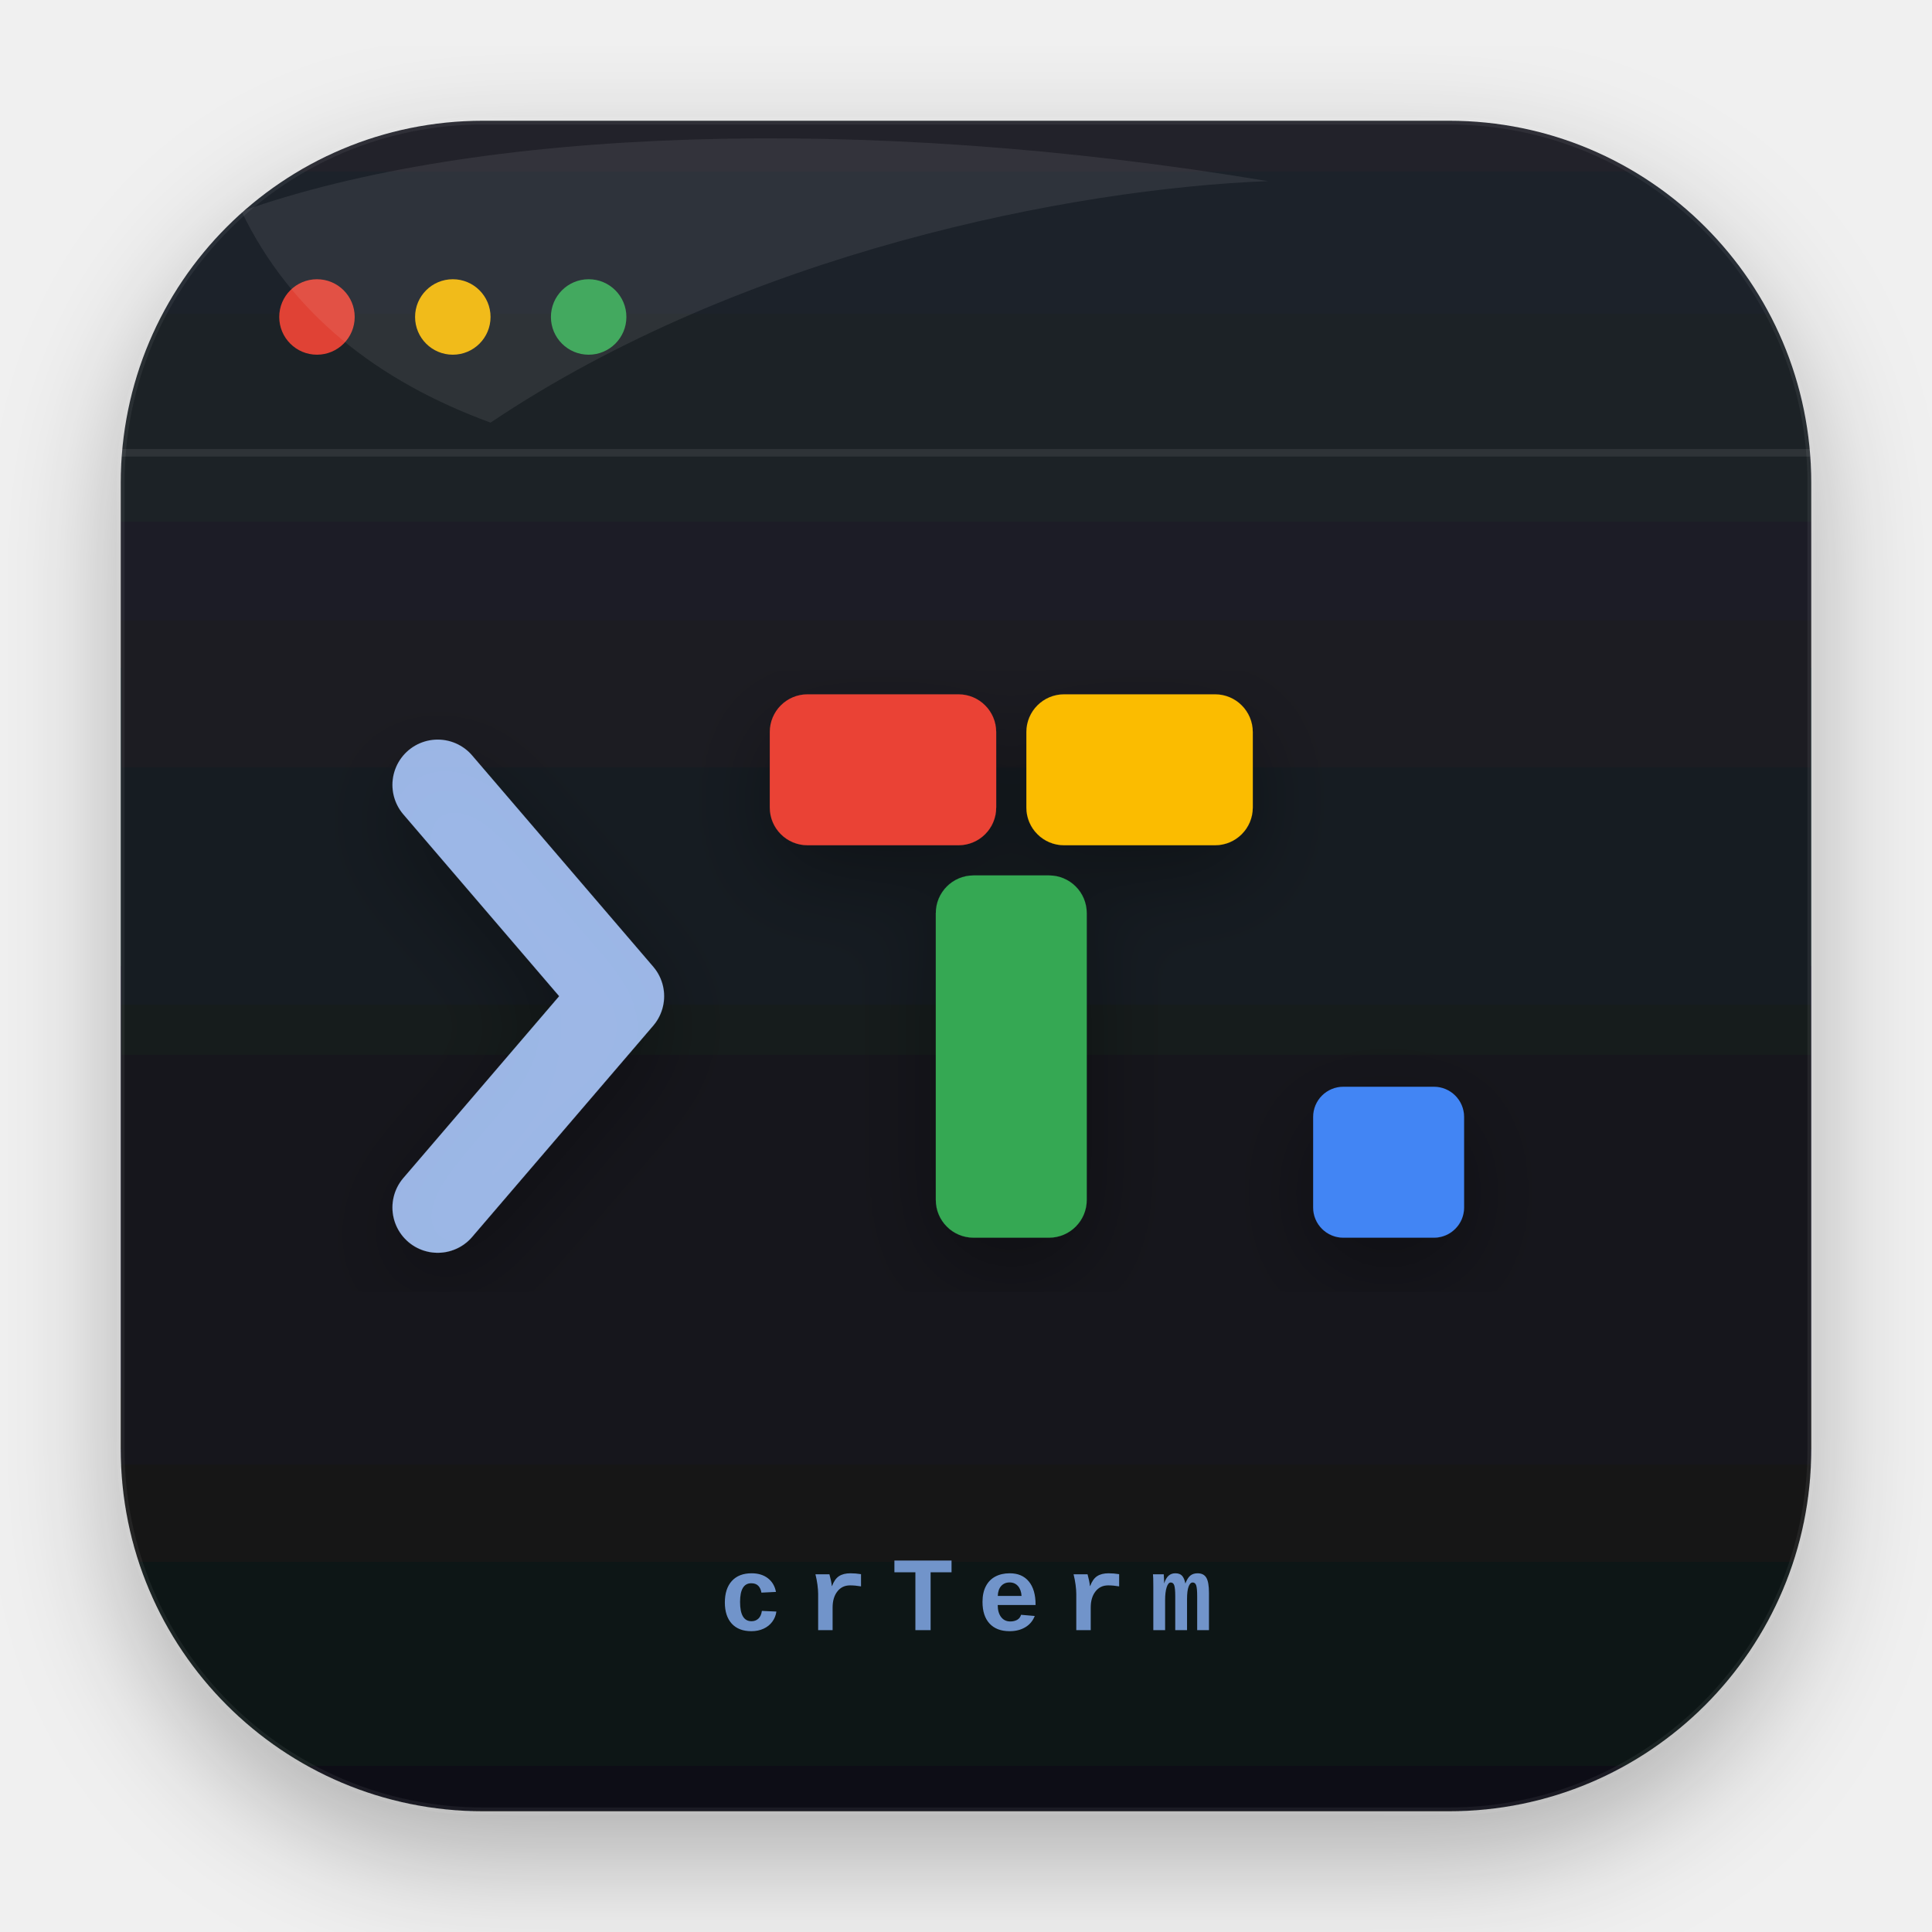
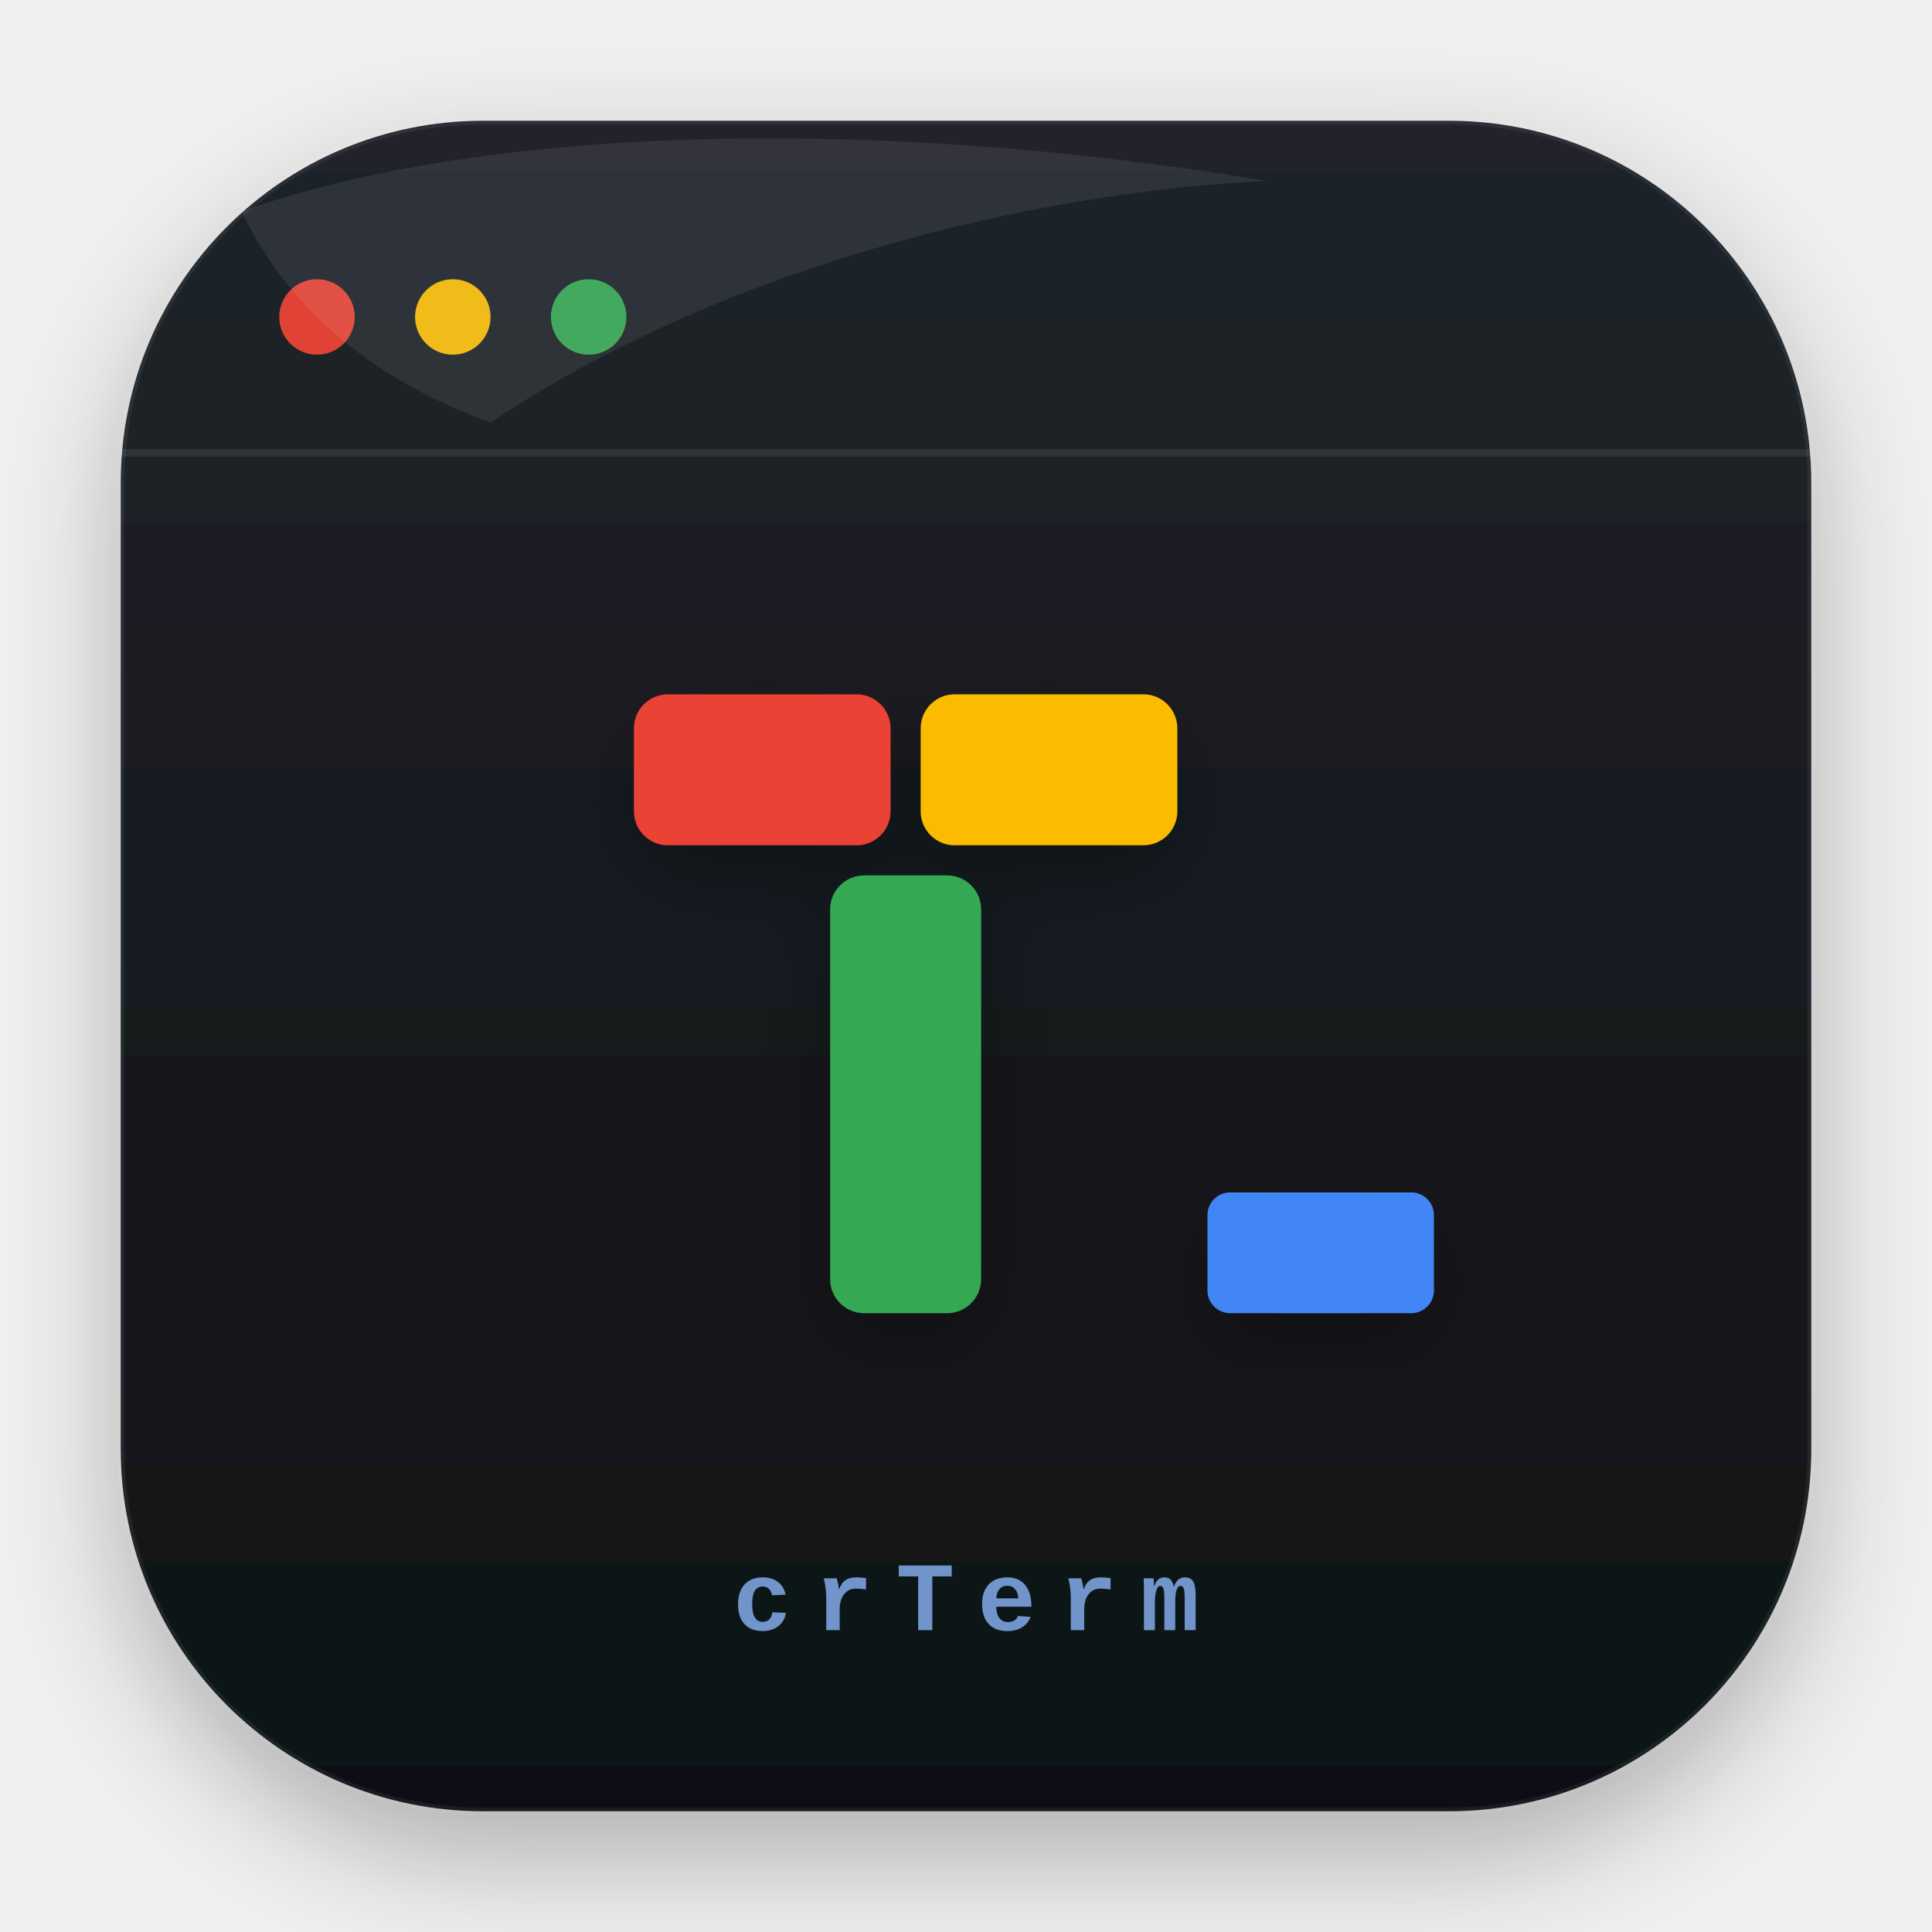
<svg xmlns="http://www.w3.org/2000/svg" viewBox="0 0 512 512" width="100%" height="100%">
  <defs>
    <linearGradient id="terminalBg" x1="0" y1="0" x2="0" y2="1">
      <stop offset="0%" stop-color="#20242B" />
      <stop offset="100%" stop-color="#0F1115" />
    </linearGradient>
    <filter id="softShadow" x="-20%" y="-20%" width="160%" height="160%">
      <feDropShadow dx="0" dy="12" stdDeviation="16" flood-color="#000000" flood-opacity="0.28" />
    </filter>
    <filter id="dropShadow" x="-10%" y="-10%" width="120%" height="120%">
      <feDropShadow dx="0" dy="8" stdDeviation="12" flood-color="#000000" flood-opacity="0.35" />
    </filter>
  </defs>
  <rect x="32" y="32" width="448" height="448" rx="96" fill="url(#terminalBg)" filter="url(#softShadow)" />
  <g opacity="0.95">
    <circle cx="84" cy="84" r="10" fill="#EA4335" />
    <circle cx="120" cy="84" r="10" fill="#FBBC05" />
    <circle cx="156" cy="84" r="10" fill="#34A853" />
  </g>
  <line x1="32" y1="120" x2="480" y2="120" stroke="#FFFFFF" stroke-opacity="0.08" stroke-width="2" />
  <g filter="url(#dropShadow)">
-     <path d="M 116 208 L 164 264 L 116 320" stroke="#A8C7FA" stroke-width="24" stroke-linecap="round" stroke-linejoin="round" fill="none" opacity="0.9" />
-     <rect x="204" y="184" width="60" height="40" rx="10" fill="#EA4335" />
-     <rect x="272" y="184" width="60" height="40" rx="10" fill="#FBBC05" />
-     <rect x="248" y="232" width="40" height="96" rx="10" fill="#34A853" />
-     <rect x="348" y="288" width="40" height="40" rx="8" fill="#4285F4" />
+     <rect x="168" y="184" width="68" height="40" rx="9" fill="#EA4335" />
+     <rect x="244" y="184" width="68" height="40" rx="9" fill="#FBBC05" />
+     <rect x="220" y="232" width="40" height="116" rx="9" fill="#34A853" />
+     <rect x="320" y="316" width="60" height="32" rx="6" fill="#4285F4" />
  </g>
  <path d="M64 56            C126 34, 228 30, 336 48            C284 50, 197 67, 130 112            C100 101, 77 83, 64 56Z" fill="#FFFFFF" opacity="0.08" />
  <rect x="32" y="32" width="448" height="448" rx="96" fill="none" stroke="#FFFFFF" stroke-opacity="0.06" stroke-width="2" />
-   <text x="256" y="432" fill="#8AB4F8" font-family="'Google Sans Code', ui-monospace, monospace, 'Courier New', Courier, sans-serif" font-size="28" font-weight="bold" text-anchor="middle" letter-spacing="6" opacity="0.8">crTerm</text>
+   <text x="256" y="432" fill="#8AB4F8" font-family="'Google Sans Code', ui-monospace, monospace, 'Courier New', Courier, sans-serif" font-size="26" font-weight="bold" text-anchor="middle" letter-spacing="6" opacity="0.8">crTerm</text>
</svg>
